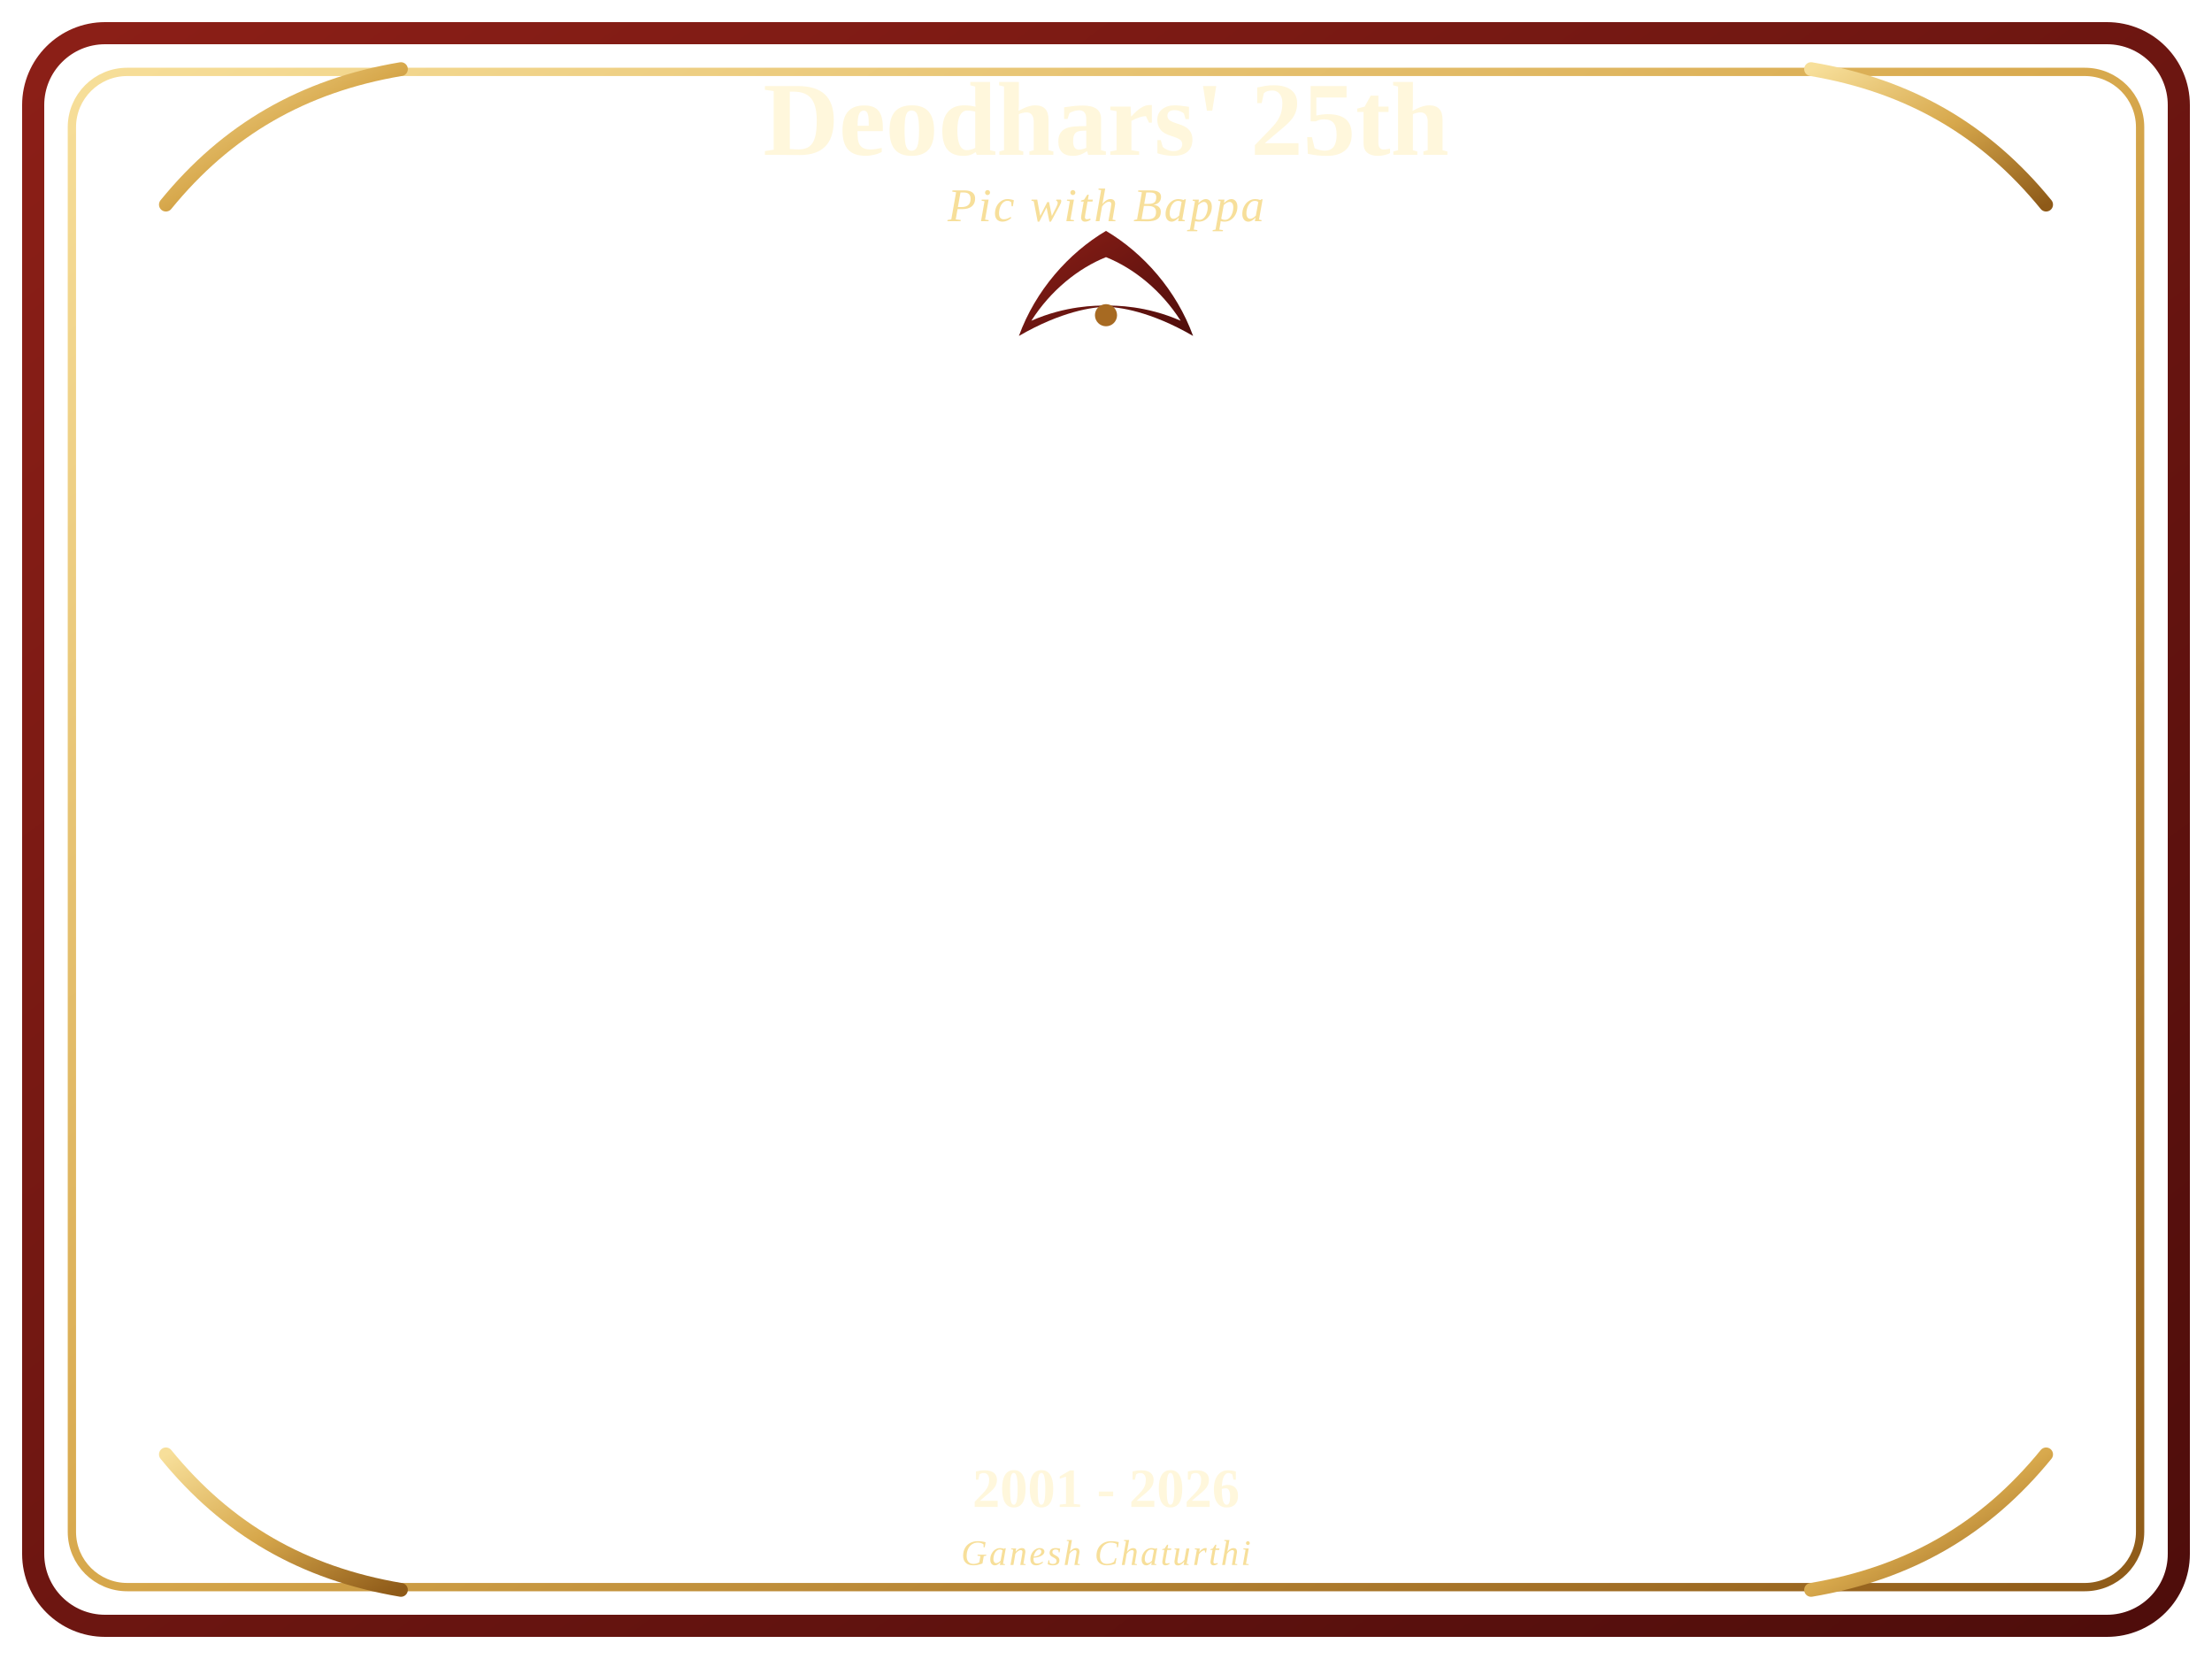
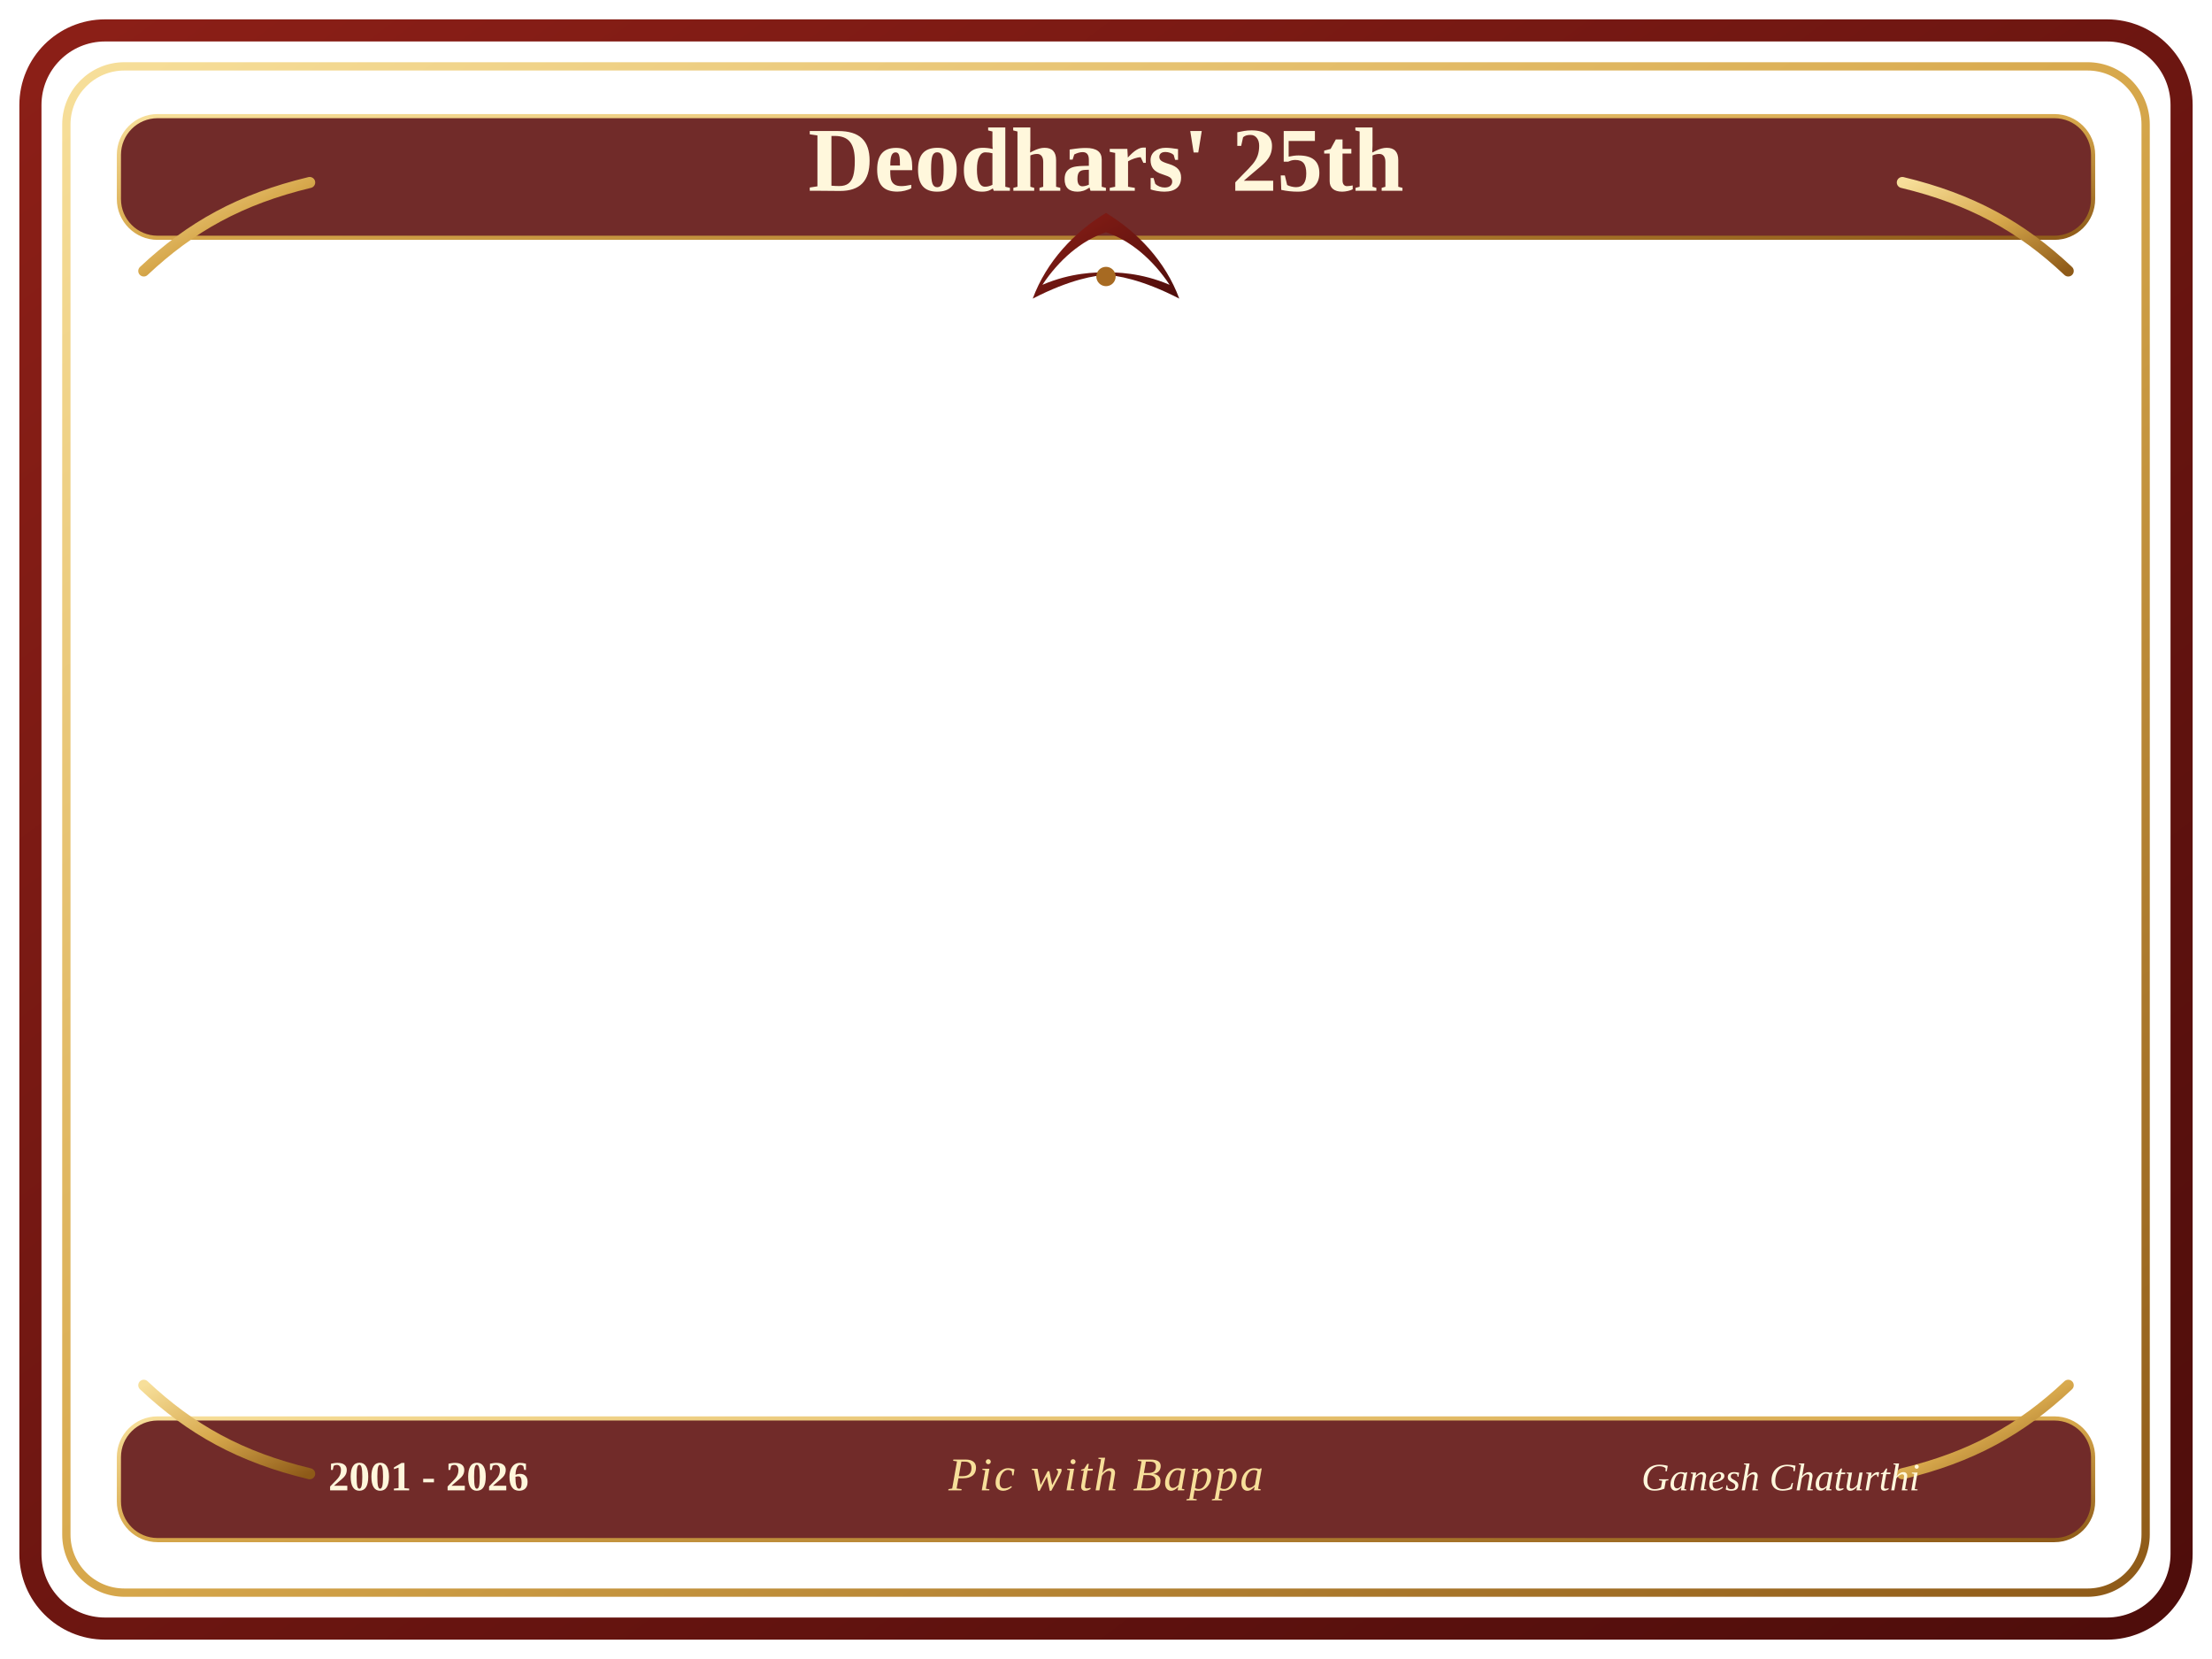
<svg xmlns="http://www.w3.org/2000/svg" viewBox="0 0 1600 1200">
  <defs>
    <linearGradient id="gold" x1="0" x2="1" y1="0" y2="1">
      <stop offset="0%" stop-color="#f7df9a" />
      <stop offset="50%" stop-color="#d7a84c" />
      <stop offset="100%" stop-color="#8e5a18" />
    </linearGradient>
    <linearGradient id="maroon" x1="0" x2="1" y1="0" y2="1">
      <stop offset="0%" stop-color="#8c1f17" />
      <stop offset="100%" stop-color="#4e0d0b" />
    </linearGradient>
  </defs>
-   <rect x="24" y="24" width="1552" height="1152" rx="52" fill="none" stroke="url(#maroon)" stroke-width="16" />
-   <rect x="52" y="52" width="1496" height="1096" rx="40" fill="none" stroke="url(#gold)" stroke-width="6" />
-   <g fill="none" stroke="url(#gold)" stroke-width="10" stroke-linecap="round">
-     <path d="M120 148c44-54 99-86 170-98" />
-     <path d="M1480 148c-44-54-99-86-170-98" />
-     <path d="M120 1052c44 54 99 86 170 98" />
-     <path d="M1480 1052c-44 54-99 86-170 98" />
+   <rect x="22" y="22" width="1556" height="1156" rx="54" fill="none" stroke="url(#maroon)" stroke-width="16" />
+   <rect x="48" y="48" width="1504" height="1104" rx="42" fill="none" stroke="url(#gold)" stroke-width="6" />
+   <rect x="86" y="84" width="1428" height="88" rx="28" fill="#621512" fill-opacity=".9" stroke="url(#gold)" stroke-width="3" />
+   <rect x="86" y="1026" width="1428" height="88" rx="28" fill="#621512" fill-opacity=".9" stroke="url(#gold)" stroke-width="3" />
+   <g fill="none" stroke="url(#gold)" stroke-width="8" stroke-linecap="round">
+     <path d="M104 196c34-32 70-52 120-64" />
+     <path d="M1496 196c-34-32-70-52-120-64" />
+     <path d="M104 1002c34 32 70 52 120 64" />
+     <path d="M1496 1002c-34 32-70 52-120 64" />
  </g>
-   <text x="800" y="112" text-anchor="middle" font-size="76" font-family="Georgia, 'Times New Roman', serif" fill="#fff7dc" font-weight="700">Deodhars' 25th</text>
-   <text x="800" y="160" text-anchor="middle" font-size="34" font-family="Georgia, 'Times New Roman', serif" font-style="italic" fill="#f7df9a" letter-spacing="1.5">Pic with Bappa</text>
-   <text x="800" y="1090" text-anchor="middle" font-size="40" font-family="Georgia, 'Times New Roman', serif" fill="#fff7dc" font-weight="700">2001 - 2026</text>
-   <text x="800" y="1132" text-anchor="middle" font-size="26" font-family="Georgia, 'Times New Roman', serif" font-style="italic" fill="#f7df9a" letter-spacing="1.5">Ganesh Chaturthi</text>
-   <g transform="translate(800 210)">
-     <path d="M0-24c20 8 40 24 54 46-25-11-47-11-54-11-7 0-29 0-54 11 14-22 34-38 54-46zm0-19c-27 16-51 43-63 76 31-18 54-21 63-21s32 3 63 21c-12-33-36-60-63-76z" fill="url(#maroon)" />
-     <circle cx="0" cy="18" r="8" fill="#a76a22" />
+   <text x="800" y="138" text-anchor="middle" font-size="66" font-family="Georgia, 'Times New Roman', serif" fill="#fff7dc" font-weight="700">Deodhars' 25th</text>
+   <text x="800" y="1078" text-anchor="middle" font-size="34" font-family="Georgia, 'Times New Roman', serif" font-style="italic" fill="#f7df9a" letter-spacing="1.4">Pic with Bappa</text>
+   <text x="310" y="1078" text-anchor="middle" font-size="30" font-family="Georgia, 'Times New Roman', serif" fill="#fff7dc" font-weight="700">2001 - 2026</text>
+   <text x="1288" y="1078" text-anchor="middle" font-size="28" font-family="Georgia, 'Times New Roman', serif" fill="#fff7dc" font-style="italic">Ganesh Chaturthi</text>
+   <g transform="translate(800 186)">
+     <path d="M0-18c18 6 34 20 46 38-21-9-39-9-46-9-7 0-25 0-46 9 12-18 28-32 46-38zm0-14c-23 14-43 35-53 62 27-14 46-17 53-17s26 3 53 17c-10-27-30-48-53-62z" fill="url(#maroon)" />
+     <circle cx="0" cy="14" r="7" fill="#a76a22" />
  </g>
</svg>
